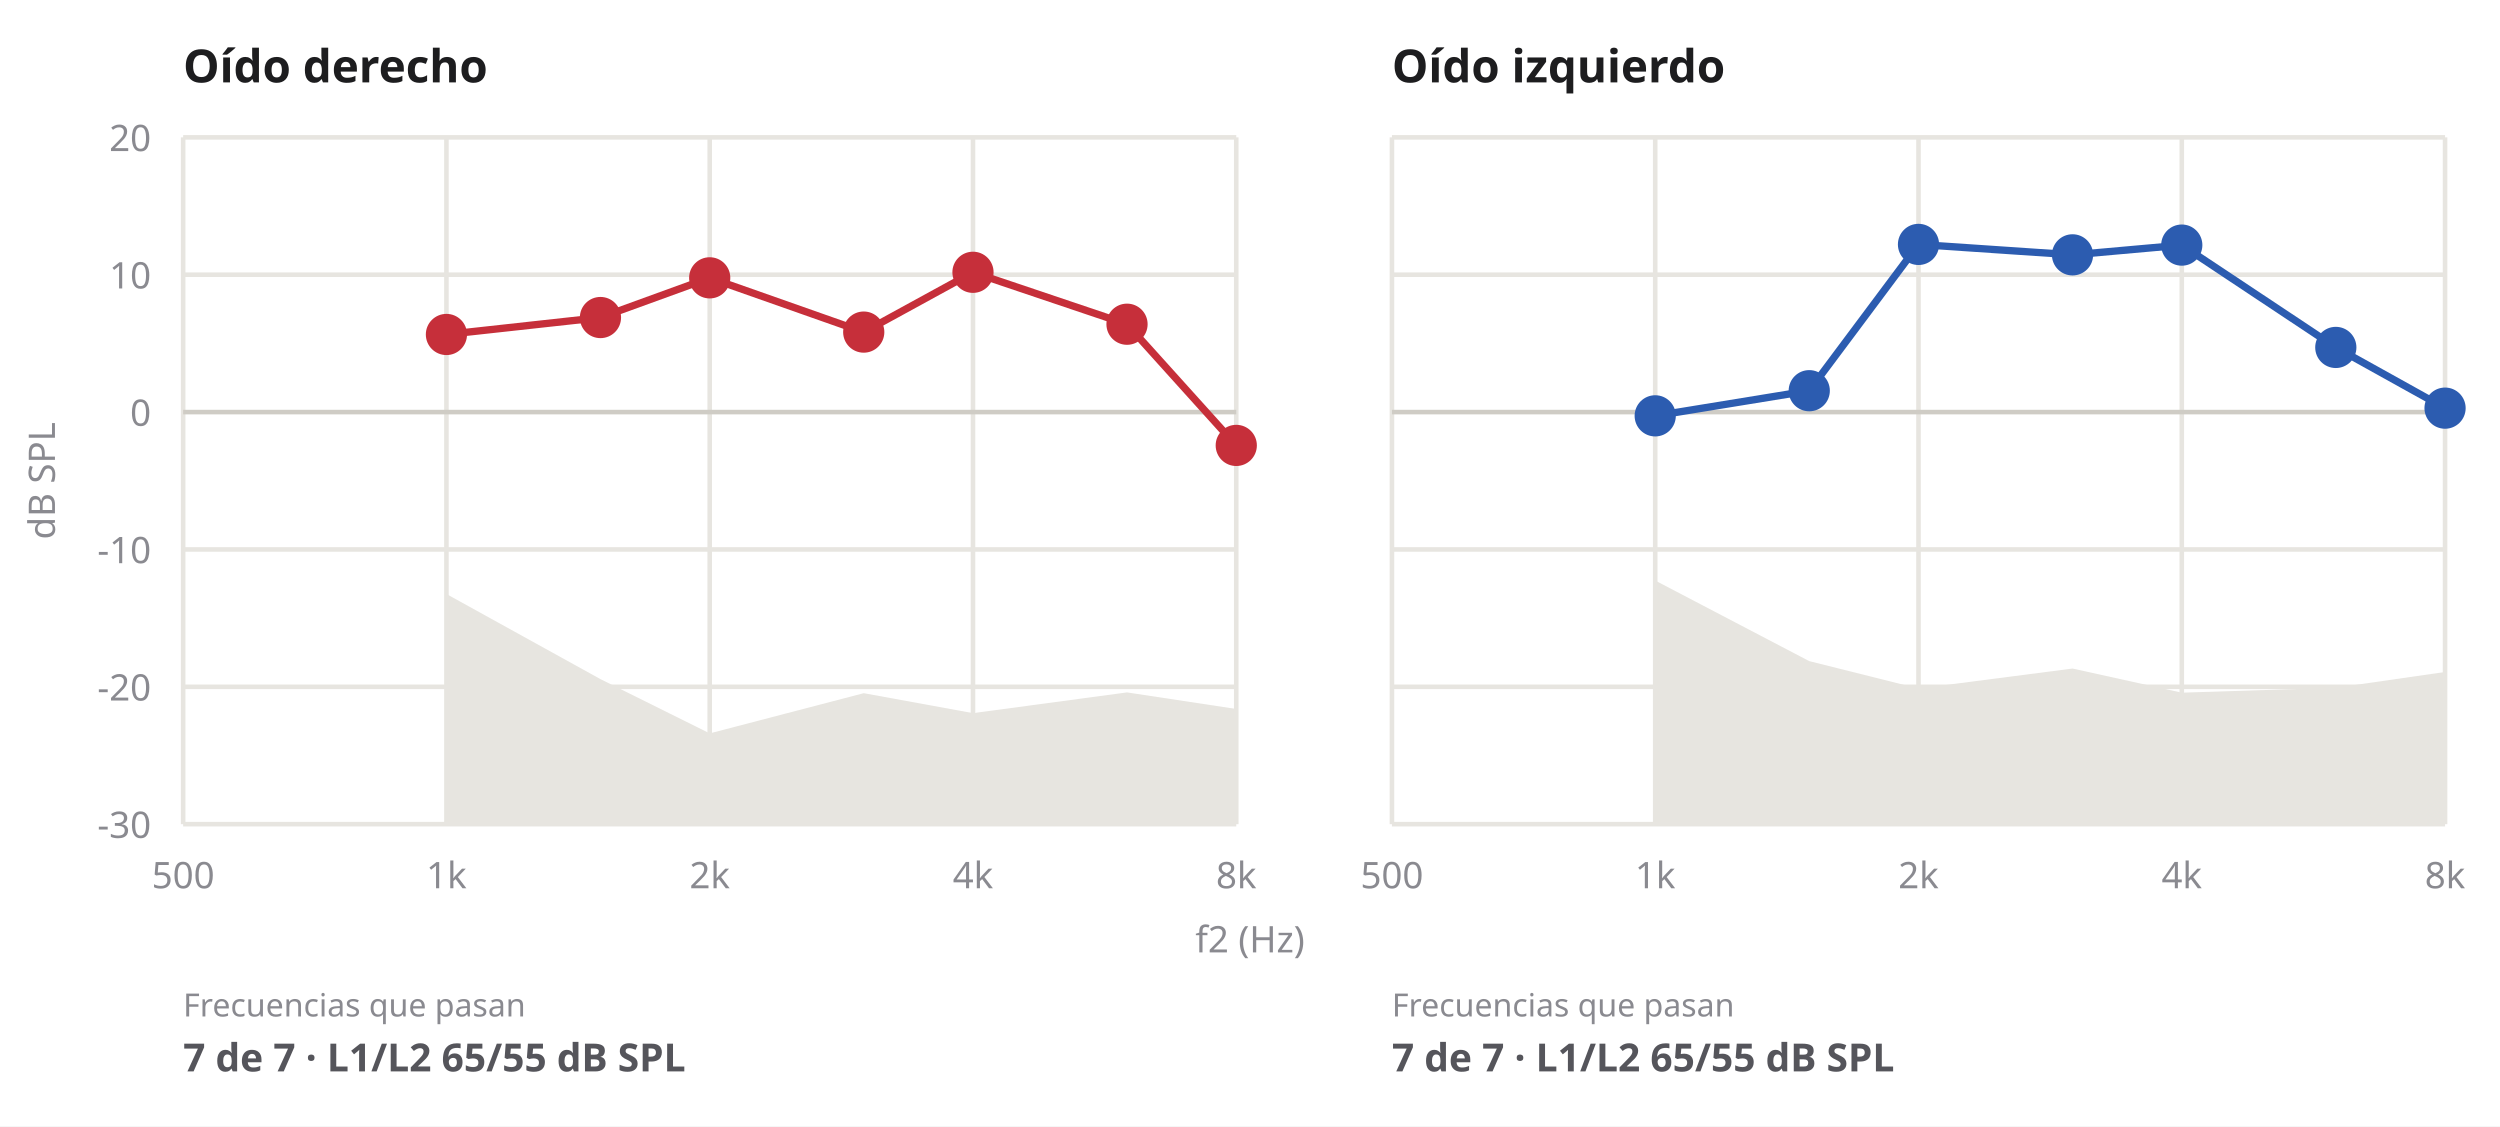
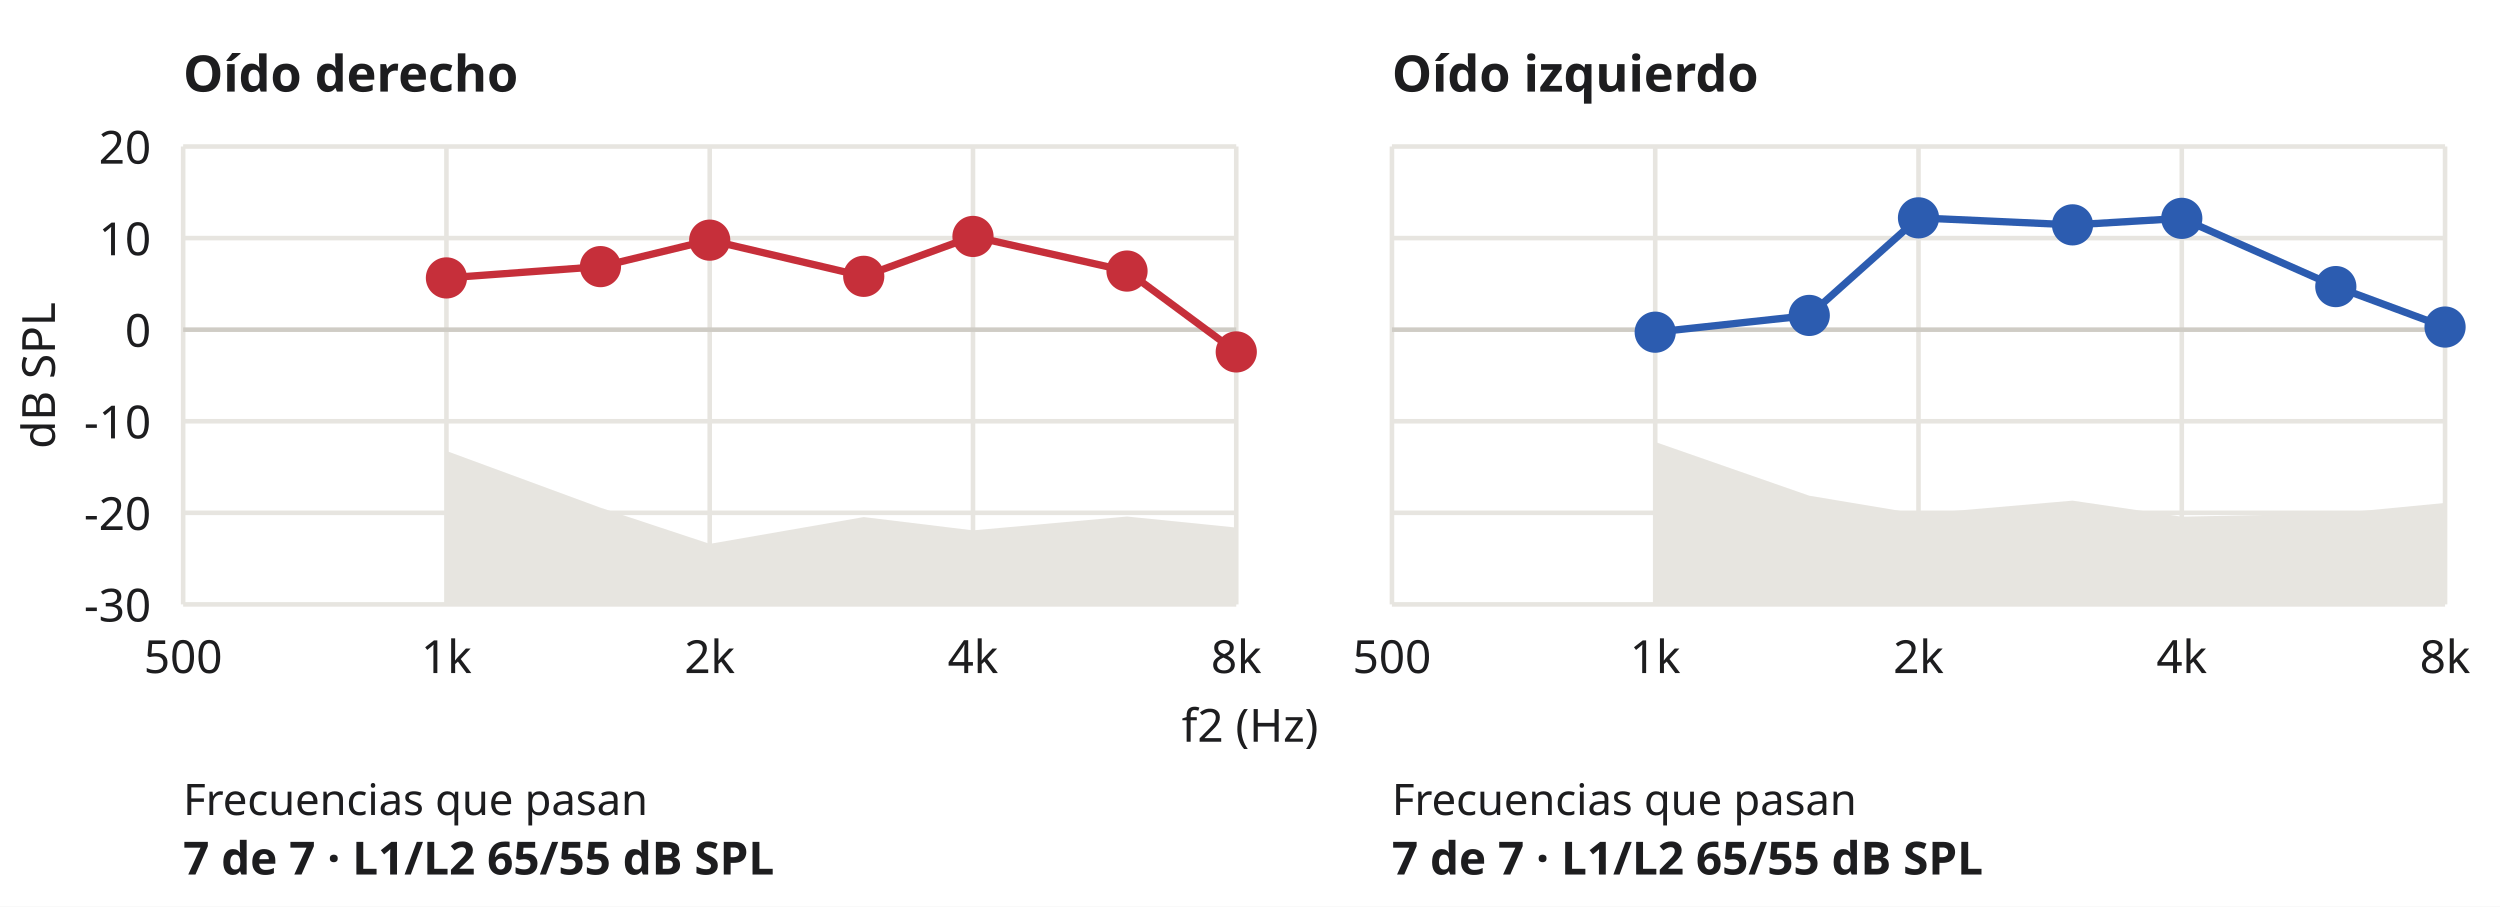
- <svg xmlns="http://www.w3.org/2000/svg" viewBox="0 0 546 246" width="546" height="246" font-family="'Plus Jakarta Sans', sans-serif">
+ <svg xmlns="http://www.w3.org/2000/svg" viewBox="0 0 546 198" width="546" height="198" font-family="'Plus Jakarta Sans', sans-serif">
  <rect width="100%" height="100%" fill="#ffffff" />
-   <line x1="40" y1="30" x2="40" y2="180" stroke="#e7e5e0" stroke-width="1" />
-   <text x="40" y="194" font-size="8" fill="#8a8a90" text-anchor="middle" font-weight="400">500</text>
-   <line x1="97.5" y1="30" x2="97.5" y2="180" stroke="#e7e5e0" stroke-width="1" />
-   <text x="97.5" y="194" font-size="8" fill="#8a8a90" text-anchor="middle" font-weight="400">1k</text>
-   <line x1="155" y1="30" x2="155" y2="180" stroke="#e7e5e0" stroke-width="1" />
-   <text x="155" y="194" font-size="8" fill="#8a8a90" text-anchor="middle" font-weight="400">2k</text>
-   <line x1="212.5" y1="30" x2="212.5" y2="180" stroke="#e7e5e0" stroke-width="1" />
-   <text x="212.5" y="194" font-size="8" fill="#8a8a90" text-anchor="middle" font-weight="400">4k</text>
-   <line x1="270" y1="30" x2="270" y2="180" stroke="#e7e5e0" stroke-width="1" />
-   <text x="270" y="194" font-size="8" fill="#8a8a90" text-anchor="middle" font-weight="400">8k</text>
-   <line x1="40" y1="180" x2="270" y2="180" stroke="#e7e5e0" stroke-width="1" />
-   <text x="33" y="183" font-size="8" fill="#8a8a90" text-anchor="end" font-weight="400">-30</text>
-   <line x1="40" y1="150" x2="270" y2="150" stroke="#e7e5e0" stroke-width="1" />
-   <text x="33" y="153" font-size="8" fill="#8a8a90" text-anchor="end" font-weight="400">-20</text>
-   <line x1="40" y1="120" x2="270" y2="120" stroke="#e7e5e0" stroke-width="1" />
-   <text x="33" y="123" font-size="8" fill="#8a8a90" text-anchor="end" font-weight="400">-10</text>
-   <line x1="40" y1="90" x2="270" y2="90" stroke="#cfccc5" stroke-width="1" />
-   <text x="33" y="93" font-size="8" fill="#8a8a90" text-anchor="end" font-weight="400">0</text>
-   <line x1="40" y1="60" x2="270" y2="60" stroke="#e7e5e0" stroke-width="1" />
-   <text x="33" y="63" font-size="8" fill="#8a8a90" text-anchor="end" font-weight="400">10</text>
-   <line x1="40" y1="30" x2="270" y2="30" stroke="#e7e5e0" stroke-width="1" />
-   <text x="33" y="33" font-size="8" fill="#8a8a90" text-anchor="end" font-weight="400">20</text>
-   <text x="40" y="18" font-size="10" fill="#1d1d1f" text-anchor="start" font-weight="600">Oído derecho</text>
-   <path d="M97.50,129.73 L131.14,148.32 L155.00,160.17 L188.64,151.39 L212.50,155.75 L246.14,151.22 L270.00,154.84 L270.00,180.00 L97.50,180.00 Z" fill="#e7e5e0" stroke="none" />
-   <path d="M97.5,73.05 L131.14,69.35 L155,60.68 L188.64,72.53 L212.5,59.47 L246.14,70.81 L270,97.28" fill="none" stroke="#c62f3a" stroke-width="1.6" stroke-opacity="1.0" stroke-linejoin="round" stroke-linecap="round" />
-   <circle cx="97.5" cy="73.05" r="3.8" fill="#c62f3a" stroke="#c62f3a" stroke-width="1.4" />
-   <circle cx="131.14" cy="69.35" r="3.8" fill="#c62f3a" stroke="#c62f3a" stroke-width="1.4" />
-   <circle cx="155" cy="60.68" r="3.8" fill="#c62f3a" stroke="#c62f3a" stroke-width="1.4" />
-   <circle cx="188.64" cy="72.53" r="3.8" fill="#c62f3a" stroke="#c62f3a" stroke-width="1.4" />
-   <circle cx="212.5" cy="59.47" r="3.8" fill="#c62f3a" stroke="#c62f3a" stroke-width="1.4" />
-   <circle cx="246.14" cy="70.81" r="3.8" fill="#c62f3a" stroke="#c62f3a" stroke-width="1.4" />
-   <circle cx="270" cy="97.28" r="3.8" fill="#c62f3a" stroke="#c62f3a" stroke-width="1.4" />
-   <text x="40" y="222" font-size="7" fill="#8a8a90" text-anchor="start" font-weight="400">Frecuencias que pasan</text>
-   <text x="40" y="234" font-size="8.5" fill="#55555b" text-anchor="start" font-weight="600">7 de 7  ·  L1/L2 65/55 dB SPL</text>
-   <line x1="304" y1="30" x2="304" y2="180" stroke="#e7e5e0" stroke-width="1" />
-   <text x="304" y="194" font-size="8" fill="#8a8a90" text-anchor="middle" font-weight="400">500</text>
-   <line x1="361.5" y1="30" x2="361.5" y2="180" stroke="#e7e5e0" stroke-width="1" />
-   <text x="361.5" y="194" font-size="8" fill="#8a8a90" text-anchor="middle" font-weight="400">1k</text>
-   <line x1="419" y1="30" x2="419" y2="180" stroke="#e7e5e0" stroke-width="1" />
-   <text x="419" y="194" font-size="8" fill="#8a8a90" text-anchor="middle" font-weight="400">2k</text>
-   <line x1="476.5" y1="30" x2="476.5" y2="180" stroke="#e7e5e0" stroke-width="1" />
-   <text x="476.5" y="194" font-size="8" fill="#8a8a90" text-anchor="middle" font-weight="400">4k</text>
-   <line x1="534" y1="30" x2="534" y2="180" stroke="#e7e5e0" stroke-width="1" />
-   <text x="534" y="194" font-size="8" fill="#8a8a90" text-anchor="middle" font-weight="400">8k</text>
-   <line x1="304" y1="180" x2="534" y2="180" stroke="#e7e5e0" stroke-width="1" />
-   <line x1="304" y1="150" x2="534" y2="150" stroke="#e7e5e0" stroke-width="1" />
-   <line x1="304" y1="120" x2="534" y2="120" stroke="#e7e5e0" stroke-width="1" />
-   <line x1="304" y1="90" x2="534" y2="90" stroke="#cfccc5" stroke-width="1" />
-   <line x1="304" y1="60" x2="534" y2="60" stroke="#e7e5e0" stroke-width="1" />
-   <line x1="304" y1="30" x2="534" y2="30" stroke="#e7e5e0" stroke-width="1" />
-   <text x="304" y="18" font-size="10" fill="#1d1d1f" text-anchor="start" font-weight="600">Oído izquierdo</text>
-   <path d="M361.50,126.79 L395.14,144.39 L419.00,150.37 L452.64,146.01 L476.50,151.28 L510.14,150.20 L534.00,146.76 L534.00,180.00 L361.50,180.00 Z" fill="#e7e5e0" stroke="none" />
-   <path d="M361.5,90.82 L395.14,85.33 L419,53.38 L452.64,55.66 L476.5,53.53 L510.14,75.88 L534,89.14" fill="none" stroke="#2c5cb0" stroke-width="1.6" stroke-opacity="1.0" stroke-linejoin="round" stroke-linecap="round" />
-   <circle cx="361.5" cy="90.82" r="3.8" fill="#2c5cb0" stroke="#2c5cb0" stroke-width="1.4" />
-   <circle cx="395.14" cy="85.33" r="3.8" fill="#2c5cb0" stroke="#2c5cb0" stroke-width="1.4" />
-   <circle cx="419" cy="53.38" r="3.8" fill="#2c5cb0" stroke="#2c5cb0" stroke-width="1.4" />
-   <circle cx="452.64" cy="55.66" r="3.8" fill="#2c5cb0" stroke="#2c5cb0" stroke-width="1.4" />
-   <circle cx="476.5" cy="53.53" r="3.8" fill="#2c5cb0" stroke="#2c5cb0" stroke-width="1.4" />
-   <circle cx="510.14" cy="75.88" r="3.8" fill="#2c5cb0" stroke="#2c5cb0" stroke-width="1.4" />
-   <circle cx="534" cy="89.14" r="3.8" fill="#2c5cb0" stroke="#2c5cb0" stroke-width="1.4" />
-   <text x="304" y="222" font-size="7" fill="#8a8a90" text-anchor="start" font-weight="400">Frecuencias que pasan</text>
-   <text x="304" y="234" font-size="8.5" fill="#55555b" text-anchor="start" font-weight="600">7 de 7  ·  L1/L2 65/55 dB SPL</text>
-   <text x="273" y="208" font-size="8" fill="#8a8a90" text-anchor="middle" font-weight="400">f2 (Hz)</text>
-   <text x="12" y="105" font-size="8" fill="#8a8a90" text-anchor="middle" font-weight="400" transform="rotate(-90 12 105.0)">dB SPL</text>
+   <line x1="40" y1="32" x2="40" y2="132" stroke="#e7e5e0" stroke-width="1" />
+   <text x="40" y="147" font-size="10" fill="#1d1d1f" text-anchor="middle" font-weight="400">500</text>
+   <line x1="97.5" y1="32" x2="97.5" y2="132" stroke="#e7e5e0" stroke-width="1" />
+   <text x="97.5" y="147" font-size="10" fill="#1d1d1f" text-anchor="middle" font-weight="400">1k</text>
+   <line x1="155" y1="32" x2="155" y2="132" stroke="#e7e5e0" stroke-width="1" />
+   <text x="155" y="147" font-size="10" fill="#1d1d1f" text-anchor="middle" font-weight="400">2k</text>
+   <line x1="212.5" y1="32" x2="212.5" y2="132" stroke="#e7e5e0" stroke-width="1" />
+   <text x="212.5" y="147" font-size="10" fill="#1d1d1f" text-anchor="middle" font-weight="400">4k</text>
+   <line x1="270" y1="32" x2="270" y2="132" stroke="#e7e5e0" stroke-width="1" />
+   <text x="270" y="147" font-size="10" fill="#1d1d1f" text-anchor="middle" font-weight="400">8k</text>
+   <line x1="40" y1="132" x2="270" y2="132" stroke="#e7e5e0" stroke-width="1" />
+   <text x="33" y="135.75" font-size="10" fill="#1d1d1f" text-anchor="end" font-weight="400">-30</text>
+   <line x1="40" y1="112" x2="270" y2="112" stroke="#e7e5e0" stroke-width="1" />
+   <text x="33" y="115.75" font-size="10" fill="#1d1d1f" text-anchor="end" font-weight="400">-20</text>
+   <line x1="40" y1="92" x2="270" y2="92" stroke="#e7e5e0" stroke-width="1" />
+   <text x="33" y="95.75" font-size="10" fill="#1d1d1f" text-anchor="end" font-weight="400">-10</text>
+   <line x1="40" y1="72" x2="270" y2="72" stroke="#cfccc5" stroke-width="1" />
+   <text x="33" y="75.75" font-size="10" fill="#1d1d1f" text-anchor="end" font-weight="400">0</text>
+   <line x1="40" y1="52" x2="270" y2="52" stroke="#e7e5e0" stroke-width="1" />
+   <text x="33" y="55.75" font-size="10" fill="#1d1d1f" text-anchor="end" font-weight="400">10</text>
+   <line x1="40" y1="32" x2="270" y2="32" stroke="#e7e5e0" stroke-width="1" />
+   <text x="33" y="35.75" font-size="10" fill="#1d1d1f" text-anchor="end" font-weight="400">20</text>
+   <text x="40" y="20" font-size="11" fill="#1d1d1f" text-anchor="start" font-weight="600">Oído derecho</text>
+   <path d="M97.50,98.49 L131.14,110.88 L155.00,118.78 L188.64,112.93 L212.50,115.83 L246.14,112.81 L270.00,115.22 L270.00,132.00 L97.50,132.00 Z" fill="#e7e5e0" stroke="none" />
+   <path d="M97.5,60.7 L131.14,58.23 L155,52.45 L188.64,60.35 L212.5,51.64 L246.14,59.2 L270,76.86" fill="none" stroke="#c62f3a" stroke-width="1.6" stroke-opacity="1.0" stroke-linejoin="round" stroke-linecap="round" />
+   <circle cx="97.5" cy="60.7" r="3.8" fill="#c62f3a" stroke="#c62f3a" stroke-width="1.4" />
+   <circle cx="131.14" cy="58.23" r="3.8" fill="#c62f3a" stroke="#c62f3a" stroke-width="1.4" />
+   <circle cx="155" cy="52.45" r="3.8" fill="#c62f3a" stroke="#c62f3a" stroke-width="1.4" />
+   <circle cx="188.64" cy="60.35" r="3.8" fill="#c62f3a" stroke="#c62f3a" stroke-width="1.4" />
+   <circle cx="212.5" cy="51.64" r="3.8" fill="#c62f3a" stroke="#c62f3a" stroke-width="1.4" />
+   <circle cx="246.14" cy="59.2" r="3.8" fill="#c62f3a" stroke="#c62f3a" stroke-width="1.4" />
+   <circle cx="270" cy="76.86" r="3.8" fill="#c62f3a" stroke="#c62f3a" stroke-width="1.4" />
+   <text x="40" y="178" font-size="9.5" fill="#1d1d1f" text-anchor="start" font-weight="400">Frecuencias que pasan</text>
+   <text x="40" y="191" font-size="10" fill="#1d1d1f" text-anchor="start" font-weight="600">7 de 7  ·  L1/L2 65/55 dB SPL</text>
+   <line x1="304" y1="32" x2="304" y2="132" stroke="#e7e5e0" stroke-width="1" />
+   <text x="304" y="147" font-size="10" fill="#1d1d1f" text-anchor="middle" font-weight="400">500</text>
+   <line x1="361.5" y1="32" x2="361.5" y2="132" stroke="#e7e5e0" stroke-width="1" />
+   <text x="361.5" y="147" font-size="10" fill="#1d1d1f" text-anchor="middle" font-weight="400">1k</text>
+   <line x1="419" y1="32" x2="419" y2="132" stroke="#e7e5e0" stroke-width="1" />
+   <text x="419" y="147" font-size="10" fill="#1d1d1f" text-anchor="middle" font-weight="400">2k</text>
+   <line x1="476.5" y1="32" x2="476.5" y2="132" stroke="#e7e5e0" stroke-width="1" />
+   <text x="476.5" y="147" font-size="10" fill="#1d1d1f" text-anchor="middle" font-weight="400">4k</text>
+   <line x1="534" y1="32" x2="534" y2="132" stroke="#e7e5e0" stroke-width="1" />
+   <text x="534" y="147" font-size="10" fill="#1d1d1f" text-anchor="middle" font-weight="400">8k</text>
+   <line x1="304" y1="132" x2="534" y2="132" stroke="#e7e5e0" stroke-width="1" />
+   <line x1="304" y1="112" x2="534" y2="112" stroke="#e7e5e0" stroke-width="1" />
+   <line x1="304" y1="92" x2="534" y2="92" stroke="#e7e5e0" stroke-width="1" />
+   <line x1="304" y1="72" x2="534" y2="72" stroke="#cfccc5" stroke-width="1" />
+   <line x1="304" y1="52" x2="534" y2="52" stroke="#e7e5e0" stroke-width="1" />
+   <line x1="304" y1="32" x2="534" y2="32" stroke="#e7e5e0" stroke-width="1" />
+   <text x="304" y="20" font-size="11" fill="#1d1d1f" text-anchor="start" font-weight="600">Oído izquierdo</text>
+   <path d="M361.50,96.53 L395.14,108.26 L419.00,112.25 L452.64,109.34 L476.50,112.85 L510.14,112.13 L534.00,109.84 L534.00,132.00 L361.50,132.00 Z" fill="#e7e5e0" stroke="none" />
+   <path d="M361.5,72.55 L395.14,68.89 L419,47.58 L452.64,49.11 L476.5,47.69 L510.14,62.59 L534,71.43" fill="none" stroke="#2c5cb0" stroke-width="1.6" stroke-opacity="1.0" stroke-linejoin="round" stroke-linecap="round" />
+   <circle cx="361.5" cy="72.55" r="3.8" fill="#2c5cb0" stroke="#2c5cb0" stroke-width="1.4" />
+   <circle cx="395.14" cy="68.89" r="3.8" fill="#2c5cb0" stroke="#2c5cb0" stroke-width="1.4" />
+   <circle cx="419" cy="47.58" r="3.8" fill="#2c5cb0" stroke="#2c5cb0" stroke-width="1.4" />
+   <circle cx="452.64" cy="49.11" r="3.8" fill="#2c5cb0" stroke="#2c5cb0" stroke-width="1.4" />
+   <circle cx="476.5" cy="47.69" r="3.8" fill="#2c5cb0" stroke="#2c5cb0" stroke-width="1.4" />
+   <circle cx="510.14" cy="62.59" r="3.8" fill="#2c5cb0" stroke="#2c5cb0" stroke-width="1.4" />
+   <circle cx="534" cy="71.43" r="3.8" fill="#2c5cb0" stroke="#2c5cb0" stroke-width="1.4" />
+   <text x="304" y="178" font-size="9.5" fill="#1d1d1f" text-anchor="start" font-weight="400">Frecuencias que pasan</text>
+   <text x="304" y="191" font-size="10" fill="#1d1d1f" text-anchor="start" font-weight="600">7 de 7  ·  L1/L2 65/55 dB SPL</text>
+   <text x="273" y="162" font-size="10" fill="#1d1d1f" text-anchor="middle" font-weight="400">f2 (Hz)</text>
+   <text x="12" y="82" font-size="10" fill="#1d1d1f" text-anchor="middle" font-weight="400" transform="rotate(-90 12 82.0)">dB SPL</text>
</svg>
